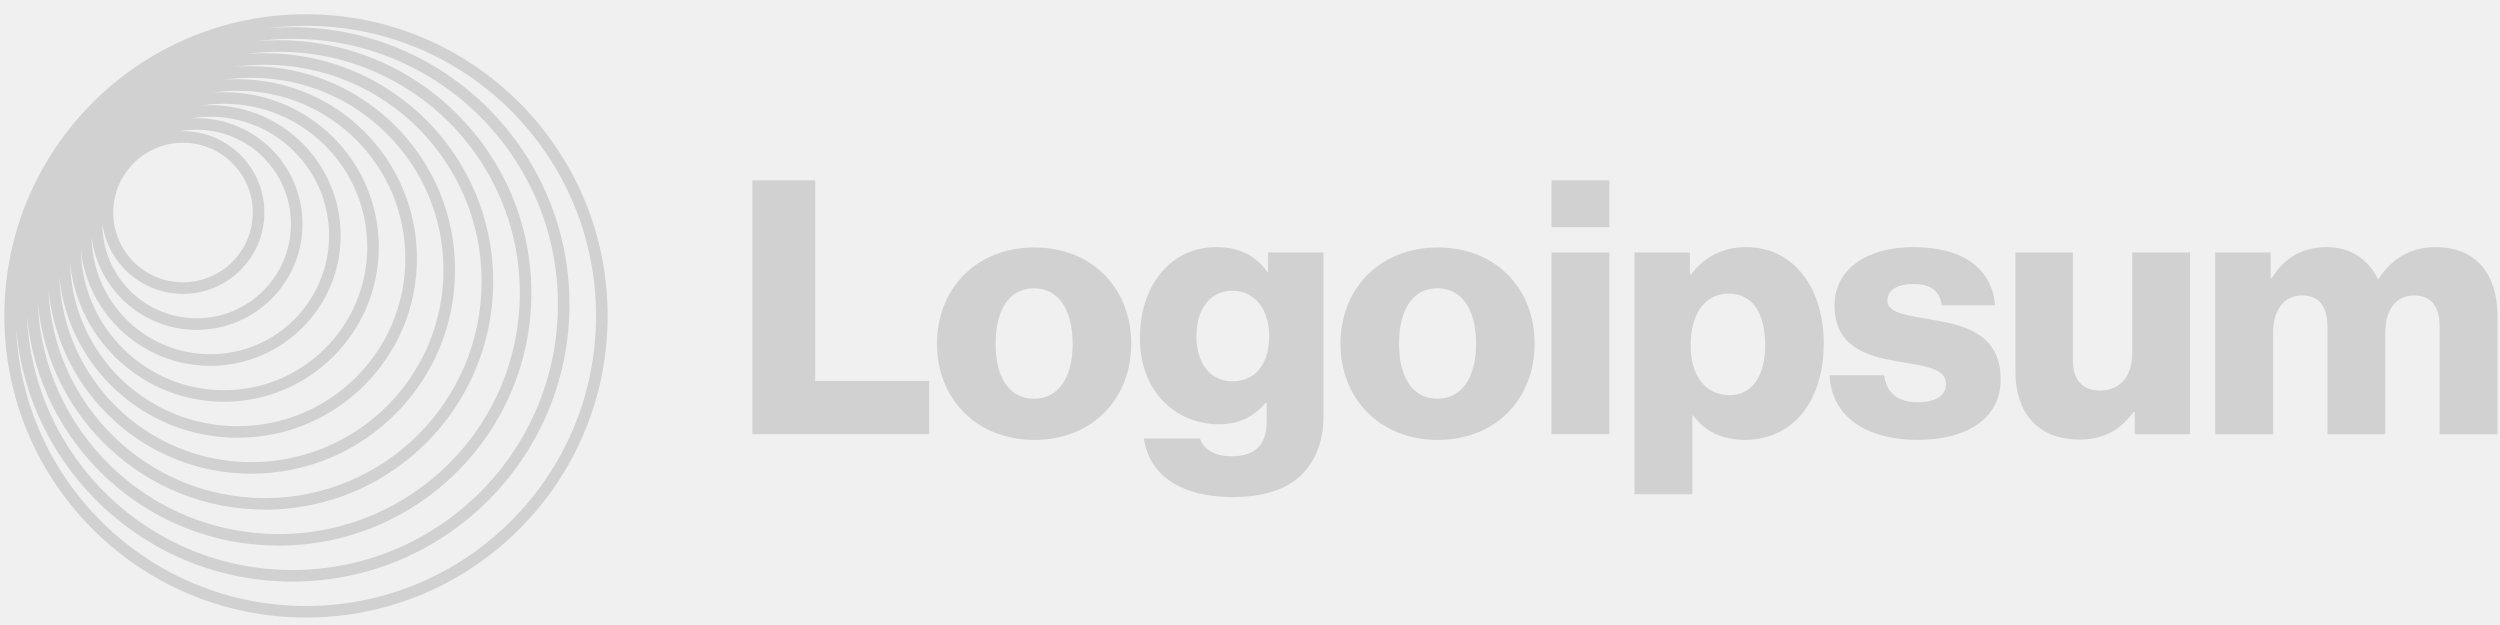
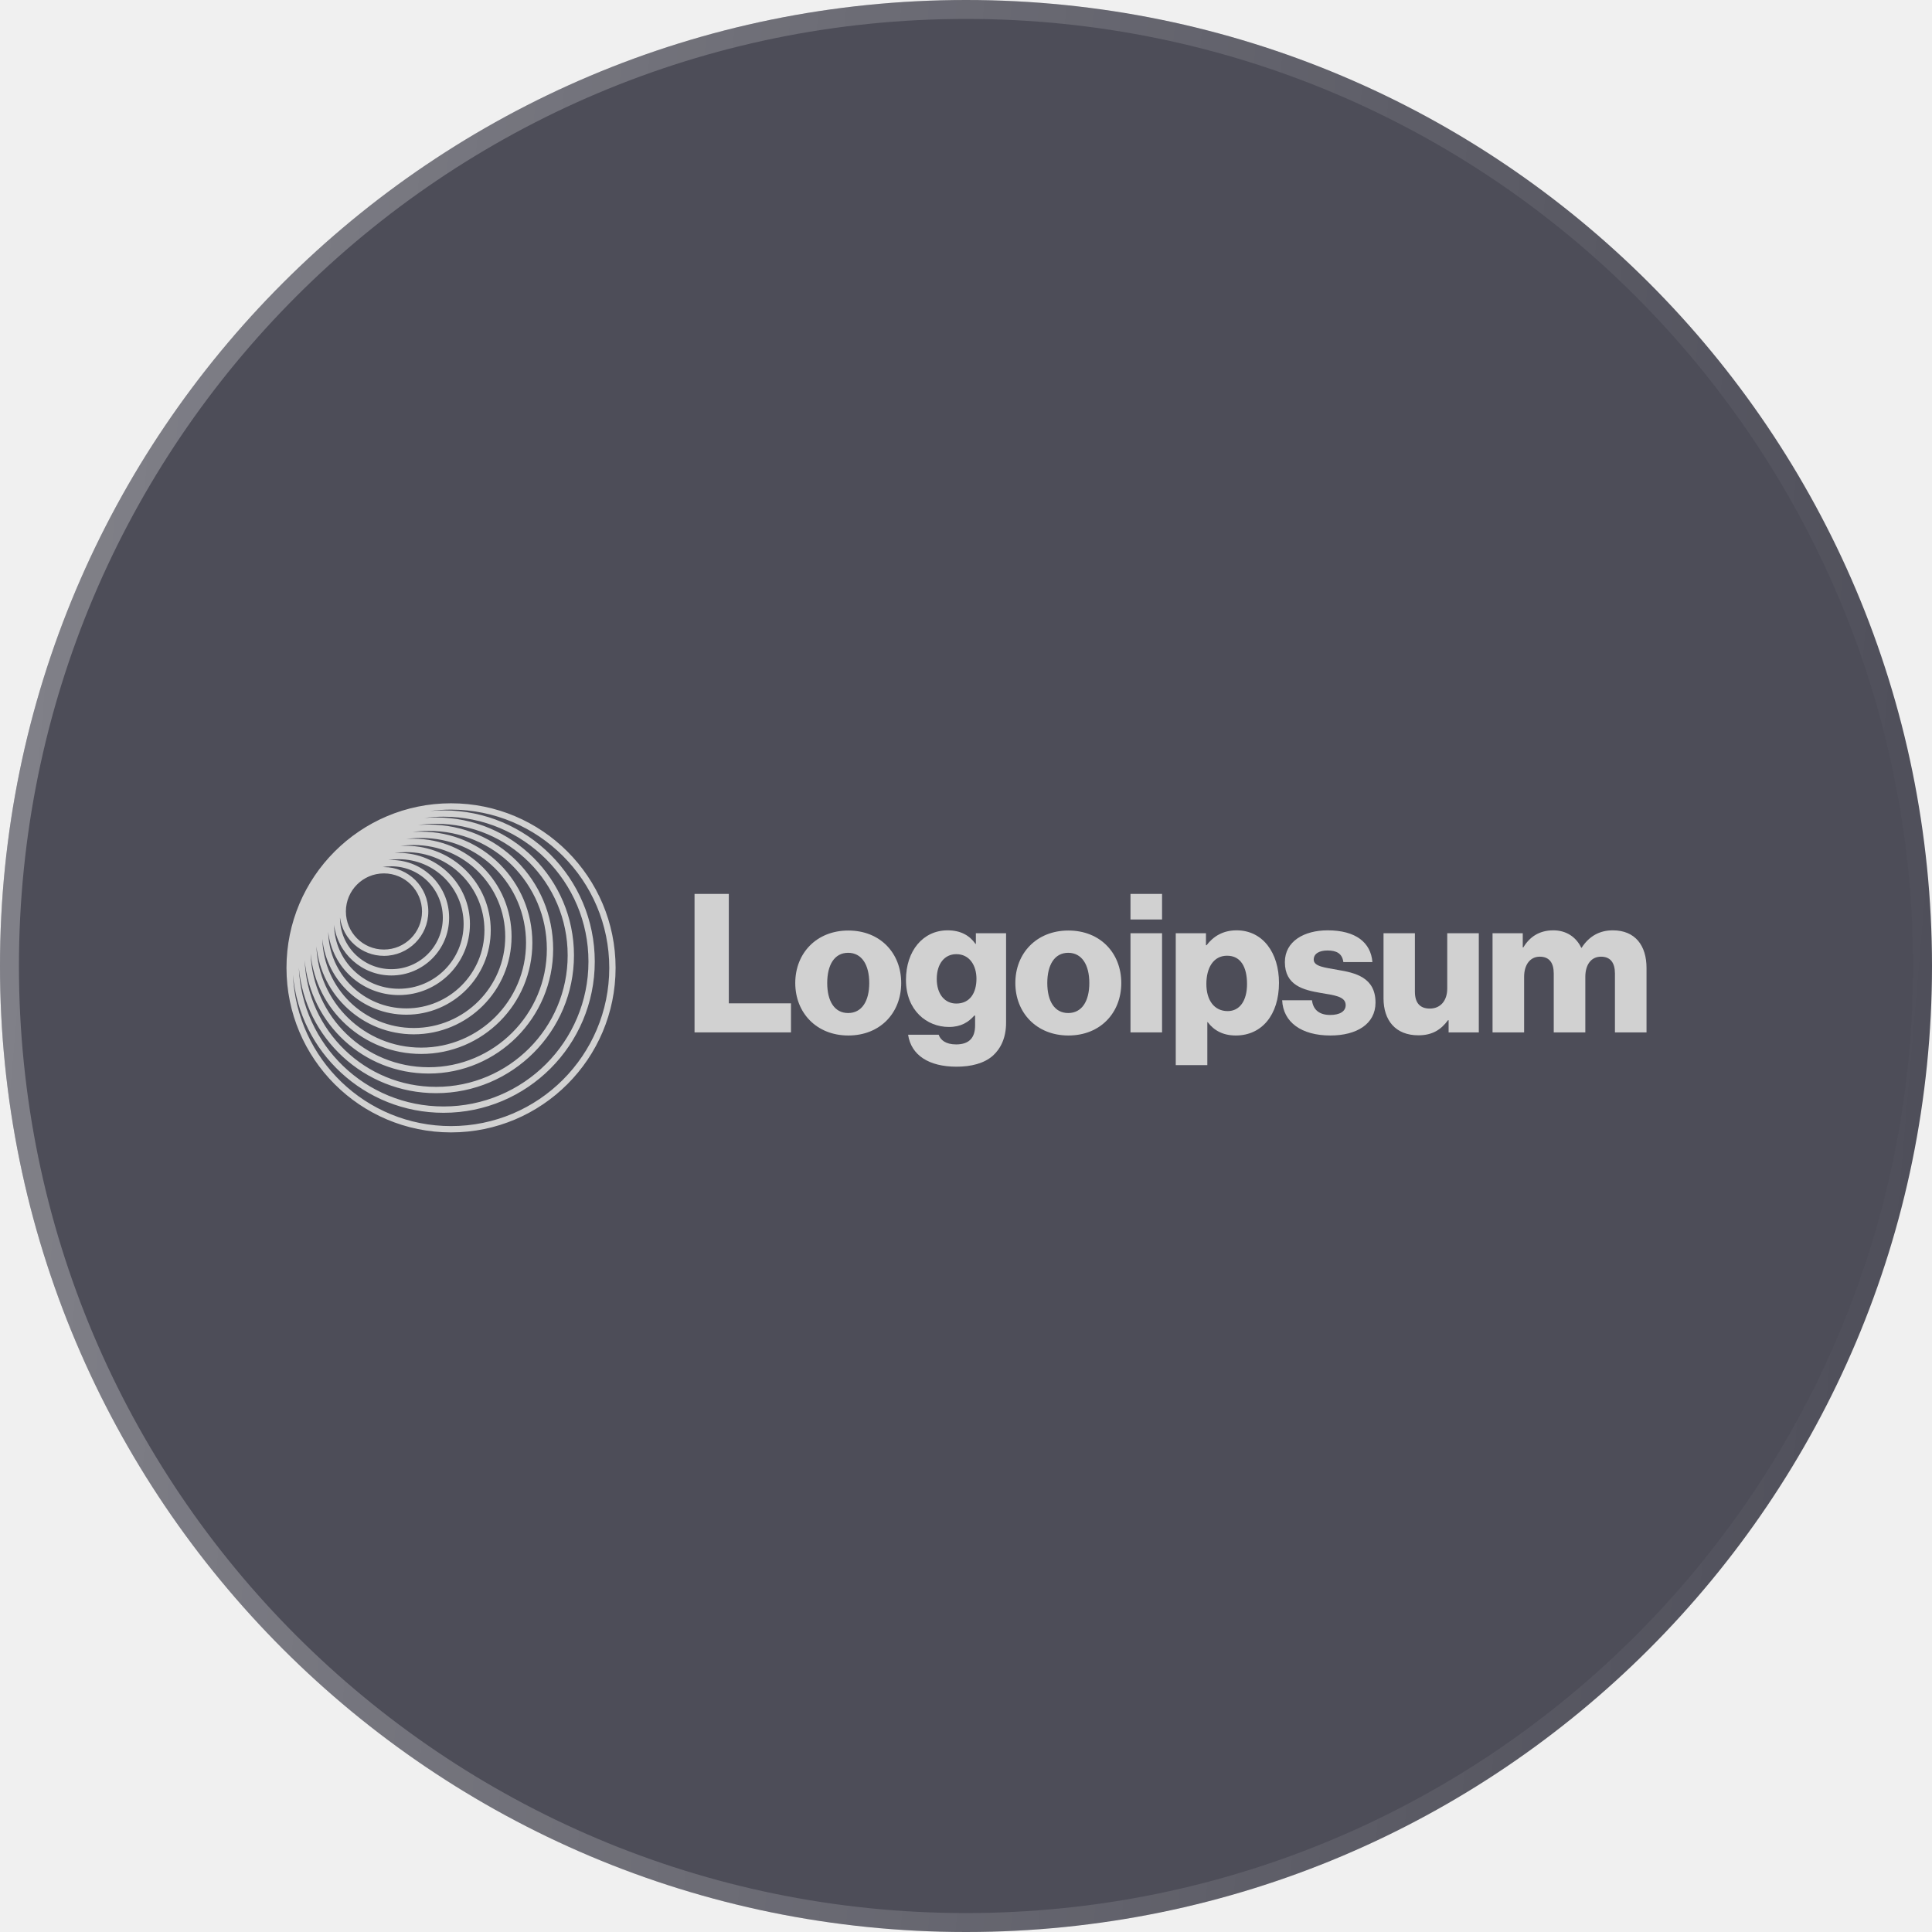
- <svg xmlns="http://www.w3.org/2000/svg" width="72" height="18" viewBox="0 0 72 18" fill="none">
-   <g clip-path="url(#clip0_43_1846)">
-     <path d="M21.668 12.505H26.76V10.971H23.478V5.194H21.668V12.505Z" fill="#D1D1D1" />
-     <path d="M29.777 11.483C29.051 11.483 28.673 10.849 28.673 9.898C28.673 8.947 29.051 8.303 29.777 8.303C30.503 8.303 30.892 8.947 30.892 9.898C30.892 10.849 30.503 11.483 29.777 11.483ZM29.787 12.669C31.474 12.669 32.579 11.473 32.579 9.898C32.579 8.323 31.474 7.127 29.787 7.127C28.11 7.127 26.986 8.323 26.986 9.898C26.986 11.473 28.11 12.669 29.787 12.669Z" fill="#D1D1D1" />
-     <path d="M35.499 14.316C36.276 14.316 36.961 14.142 37.421 13.733C37.84 13.354 38.116 12.782 38.116 11.994V7.271H36.521V7.833H36.501C36.194 7.393 35.724 7.117 35.029 7.117C33.73 7.117 32.83 8.201 32.83 9.735C32.83 11.34 33.924 12.219 35.1 12.219C35.734 12.219 36.133 11.964 36.44 11.616H36.48V12.138C36.48 12.771 36.184 13.14 35.478 13.14C34.926 13.14 34.65 12.905 34.558 12.628H32.943C33.106 13.722 34.057 14.316 35.499 14.316ZM35.489 10.982C34.865 10.982 34.456 10.471 34.456 9.684C34.456 8.886 34.865 8.375 35.489 8.375C36.184 8.375 36.552 8.968 36.552 9.673C36.552 10.41 36.215 10.982 35.489 10.982Z" fill="#D1D1D1" />
-     <path d="M41.396 11.483C40.67 11.483 40.292 10.849 40.292 9.898C40.292 8.947 40.67 8.303 41.396 8.303C42.122 8.303 42.511 8.947 42.511 9.898C42.511 10.849 42.122 11.483 41.396 11.483ZM41.406 12.669C43.093 12.669 44.198 11.473 44.198 9.898C44.198 8.323 43.093 7.127 41.406 7.127C39.73 7.127 38.605 8.323 38.605 9.898C38.605 11.473 39.73 12.669 41.406 12.669Z" fill="#D1D1D1" />
-     <path d="M44.684 12.505H46.351V7.27H44.684V12.505ZM44.684 6.544H46.351V5.194H44.684V6.544Z" fill="#D1D1D1" />
-     <path d="M47.074 14.234H48.741V11.964H48.761C49.089 12.403 49.569 12.669 50.244 12.669C51.614 12.669 52.524 11.585 52.524 9.888C52.524 8.313 51.675 7.117 50.285 7.117C49.569 7.117 49.058 7.434 48.7 7.904H48.669V7.271H47.074V14.234ZM49.815 11.381C49.099 11.381 48.69 10.798 48.69 9.949C48.69 9.101 49.058 8.457 49.784 8.457C50.5 8.457 50.837 9.05 50.837 9.949C50.837 10.839 50.449 11.381 49.815 11.381Z" fill="#D1D1D1" />
-     <path d="M55.238 12.669C56.608 12.669 57.62 12.076 57.62 10.931C57.62 9.592 56.536 9.356 55.616 9.203C54.951 9.08 54.358 9.029 54.358 8.661C54.358 8.334 54.675 8.181 55.084 8.181C55.544 8.181 55.861 8.324 55.923 8.794H57.456C57.375 7.761 56.577 7.117 55.094 7.117C53.857 7.117 52.835 7.69 52.835 8.794C52.835 10.021 53.806 10.266 54.716 10.42C55.411 10.543 56.045 10.594 56.045 11.064C56.045 11.401 55.728 11.585 55.227 11.585C54.675 11.585 54.328 11.33 54.266 10.808H52.692C52.743 11.964 53.704 12.669 55.238 12.669Z" fill="#D1D1D1" />
-     <path d="M59.884 12.659C60.61 12.659 61.07 12.373 61.448 11.861H61.479V12.506H63.074V7.271H61.407V10.195C61.407 10.819 61.06 11.248 60.487 11.248C59.956 11.248 59.7 10.931 59.7 10.358V7.271H58.044V10.706C58.044 11.872 58.677 12.659 59.884 12.659Z" fill="#D1D1D1" />
-     <path d="M63.799 12.506H65.466V9.571C65.466 8.947 65.772 8.508 66.294 8.508C66.795 8.508 67.03 8.835 67.03 9.397V12.506H68.697V9.571C68.697 8.947 68.993 8.508 69.525 8.508C70.026 8.508 70.261 8.835 70.261 9.397V12.506H71.928V9.101C71.928 7.925 71.335 7.117 70.148 7.117C69.474 7.117 68.911 7.403 68.502 8.037H68.482C68.216 7.475 67.695 7.117 67.009 7.117C66.253 7.117 65.752 7.475 65.425 8.017H65.394V7.271H63.799V12.506Z" fill="#D1D1D1" />
-     <path fill-rule="evenodd" clip-rule="evenodd" d="M8.812 0.41C13.61 0.41 17.5 4.3 17.5 9.098C17.5 13.896 13.61 17.785 8.812 17.785C4.014 17.785 0.125 13.896 0.125 9.098C0.125 4.3 4.014 0.41 8.812 0.41ZM17.166 9.098C17.166 4.484 13.426 0.744 8.812 0.744C8.44 0.744 8.074 0.768 7.714 0.815C7.946 0.795 8.181 0.784 8.419 0.784C12.827 0.784 16.401 4.358 16.401 8.767C16.401 13.176 12.827 16.75 8.419 16.75C4.245 16.75 0.819 13.546 0.466 9.464C0.658 13.908 4.321 17.452 8.812 17.452C13.426 17.452 17.166 13.711 17.166 9.098ZM16.068 8.767C16.068 4.543 12.643 1.118 8.419 1.118C8.076 1.118 7.738 1.14 7.407 1.184C7.611 1.167 7.817 1.158 8.025 1.158C12.045 1.158 15.303 4.417 15.303 8.436C15.303 12.456 12.045 15.714 8.025 15.714C4.225 15.714 1.105 12.801 0.776 9.086C0.943 13.162 4.301 16.416 8.419 16.416C12.643 16.416 16.068 12.992 16.068 8.767ZM8.025 1.492C11.861 1.492 14.97 4.601 14.97 8.436C14.97 12.271 11.861 15.381 8.025 15.381C4.279 15.381 1.225 12.414 1.086 8.701C1.387 12.052 4.203 14.678 7.632 14.678C11.262 14.678 14.204 11.736 14.204 8.106C14.204 4.476 11.262 1.533 7.632 1.533C7.444 1.533 7.258 1.541 7.074 1.556C7.385 1.514 7.703 1.492 8.025 1.492ZM13.871 8.106C13.871 4.66 11.078 1.866 7.632 1.866C7.341 1.866 7.054 1.886 6.774 1.925C6.927 1.913 7.082 1.907 7.238 1.907C10.479 1.907 13.106 4.534 13.106 7.775C13.106 11.015 10.479 13.643 7.238 13.643C4.188 13.643 1.681 11.315 1.397 8.339C1.52 11.677 4.264 14.345 7.632 14.345C11.078 14.345 13.871 11.552 13.871 8.106ZM7.238 2.24C10.294 2.24 12.772 4.718 12.772 7.775C12.772 10.831 10.294 13.309 7.238 13.309C4.242 13.309 1.801 10.928 1.706 7.955C1.963 10.566 4.165 12.607 6.845 12.607C9.696 12.607 12.008 10.295 12.008 7.444C12.008 4.592 9.696 2.281 6.845 2.281C6.714 2.281 6.584 2.286 6.456 2.295C6.711 2.259 6.972 2.24 7.238 2.24ZM11.674 7.444C11.674 4.776 9.512 2.614 6.845 2.614C6.601 2.614 6.362 2.632 6.128 2.667C6.235 2.659 6.342 2.655 6.451 2.655C8.913 2.655 10.909 4.651 10.909 7.113C10.909 9.575 8.913 11.571 6.451 11.571C4.144 11.571 2.246 9.819 2.017 7.572C2.085 10.18 4.22 12.274 6.845 12.274C9.512 12.274 11.674 10.111 11.674 7.444ZM6.451 2.989C8.729 2.989 10.576 4.835 10.576 7.113C10.576 9.391 8.729 11.238 6.451 11.238C4.202 11.238 2.374 9.438 2.328 7.2C2.535 9.076 4.126 10.536 6.058 10.536C8.13 10.536 9.811 8.855 9.811 6.782C9.811 4.71 8.13 3.029 6.058 3.029C5.978 3.029 5.9 3.032 5.822 3.037C6.027 3.005 6.237 2.989 6.451 2.989ZM9.477 6.782C9.477 4.894 7.946 3.363 6.058 3.363C5.868 3.363 5.682 3.378 5.501 3.408C5.555 3.405 5.609 3.403 5.664 3.403C7.347 3.403 8.712 4.768 8.712 6.452C8.712 8.135 7.347 9.5 5.664 9.5C4.107 9.5 2.823 8.333 2.638 6.826C2.662 8.695 4.184 10.202 6.058 10.202C7.946 10.202 9.477 8.671 9.477 6.782ZM5.664 3.737C7.163 3.737 8.379 4.952 8.379 6.452C8.379 7.951 7.163 9.167 5.664 9.167C4.164 9.167 2.949 7.951 2.949 6.452C2.949 6.448 2.949 6.445 2.949 6.441C3.105 7.584 4.085 8.464 5.27 8.464C6.564 8.464 7.614 7.415 7.614 6.121C7.614 4.827 6.564 3.778 5.27 3.778C5.241 3.778 5.212 3.778 5.183 3.779C5.339 3.751 5.5 3.737 5.664 3.737ZM7.28 6.121C7.28 5.011 6.38 4.111 5.27 4.111C4.16 4.111 3.261 5.011 3.261 6.121C3.261 7.231 4.16 8.131 5.27 8.131C6.38 8.131 7.28 7.231 7.28 6.121Z" fill="#D1D1D1" />
+ <svg xmlns="http://www.w3.org/2000/svg" width="102" height="102" viewBox="0 0 102 102" fill="none">
+   <circle cx="51" cy="51" r="51" fill="#252532" fill-opacity="0.8" />
+   <circle cx="51" cy="51" r="50.5" stroke="url(#paint0_linear_43_1691)" stroke-opacity="0.3" />
+   <g clip-path="url(#clip0_43_1691)">
+     <path d="M36.668 54.505H41.76V52.971H38.478V47.194H36.668V54.505Z" fill="#D1D1D1" />
+     <path d="M44.777 53.483C44.051 53.483 43.673 52.849 43.673 51.898C43.673 50.947 44.051 50.303 44.777 50.303C45.503 50.303 45.892 50.947 45.892 51.898C45.892 52.849 45.503 53.483 44.777 53.483ZM44.787 54.669C46.474 54.669 47.579 53.472 47.579 51.898C47.579 50.323 46.474 49.127 44.787 49.127C43.11 49.127 41.986 50.323 41.986 51.898C41.986 53.472 43.11 54.669 44.787 54.669Z" fill="#D1D1D1" />
+     <path d="M50.499 56.316C51.276 56.316 51.961 56.142 52.421 55.733C52.84 55.354 53.116 54.782 53.116 53.994V49.271H51.521V49.833H51.501C51.194 49.393 50.724 49.117 50.029 49.117C48.73 49.117 47.83 50.201 47.83 51.735C47.83 53.34 48.924 54.219 50.1 54.219C50.734 54.219 51.133 53.964 51.44 53.616H51.48V54.138C51.48 54.772 51.184 55.14 50.478 55.14C49.926 55.14 49.65 54.904 49.558 54.628H47.943C48.106 55.722 49.057 56.316 50.499 56.316ZM50.489 52.982C49.865 52.982 49.456 52.471 49.456 51.684C49.456 50.886 49.865 50.375 50.489 50.375C51.184 50.375 51.552 50.968 51.552 51.673C51.552 52.41 51.215 52.982 50.489 52.982Z" fill="#D1D1D1" />
+     <path d="M56.396 53.483C55.67 53.483 55.292 52.849 55.292 51.898C55.292 50.947 55.67 50.303 56.396 50.303C57.122 50.303 57.511 50.947 57.511 51.898C57.511 52.849 57.122 53.483 56.396 53.483ZM56.406 54.669C58.093 54.669 59.198 53.472 59.198 51.898C59.198 50.323 58.093 49.127 56.406 49.127C54.73 49.127 53.605 50.323 53.605 51.898C53.605 53.472 54.73 54.669 56.406 54.669Z" fill="#D1D1D1" />
+     <path d="M59.684 54.505H61.351V49.27H59.684V54.505ZM59.684 48.544H61.351V47.194H59.684V48.544Z" fill="#D1D1D1" />
+     <path d="M62.074 56.234H63.741V53.964H63.761C64.089 54.403 64.569 54.669 65.244 54.669C66.614 54.669 67.524 53.585 67.524 51.888C67.524 50.313 66.675 49.117 65.285 49.117C64.569 49.117 64.058 49.434 63.7 49.904H63.669V49.271H62.074V56.234ZM64.815 53.381C64.099 53.381 63.69 52.798 63.69 51.95C63.69 51.101 64.058 50.457 64.784 50.457C65.5 50.457 65.837 51.05 65.837 51.95C65.837 52.839 65.448 53.381 64.815 53.381Z" fill="#D1D1D1" />
+     <path d="M70.238 54.669C71.608 54.669 72.62 54.076 72.62 52.931C72.62 51.592 71.536 51.356 70.616 51.203C69.951 51.08 69.358 51.029 69.358 50.661C69.358 50.334 69.675 50.181 70.084 50.181C70.544 50.181 70.861 50.324 70.923 50.794H72.456C72.375 49.761 71.577 49.117 70.094 49.117C68.857 49.117 67.835 49.69 67.835 50.794C67.835 52.021 68.806 52.266 69.716 52.42C70.412 52.542 71.045 52.594 71.045 53.064C71.045 53.401 70.728 53.585 70.227 53.585C69.675 53.585 69.328 53.33 69.266 52.808H67.692C67.743 53.964 68.704 54.669 70.238 54.669Z" fill="#D1D1D1" />
+     <path d="M74.884 54.659C75.61 54.659 76.07 54.373 76.448 53.861H76.479V54.506H78.074V49.27H76.407V52.195C76.407 52.819 76.06 53.248 75.487 53.248C74.956 53.248 74.7 52.931 74.7 52.358V49.27H73.043V52.706C73.043 53.872 73.677 54.659 74.884 54.659Z" fill="#D1D1D1" />
+     <path d="M78.799 54.506H80.466V51.571C80.466 50.947 80.772 50.508 81.294 50.508C81.795 50.508 82.03 50.835 82.03 51.397V54.506H83.697V51.571C83.697 50.947 83.993 50.508 84.525 50.508C85.026 50.508 85.261 50.835 85.261 51.397V54.506H86.928V51.101C86.928 49.925 86.335 49.117 85.148 49.117C84.474 49.117 83.911 49.404 83.502 50.037H83.482C83.216 49.475 82.695 49.117 82.009 49.117C81.253 49.117 80.752 49.475 80.425 50.017H80.394V49.271H78.799V54.506Z" fill="#D1D1D1" />
+     <path fill-rule="evenodd" clip-rule="evenodd" d="M23.812 42.41C28.61 42.41 32.5 46.3 32.5 51.098C32.5 55.895 28.61 59.785 23.812 59.785C19.014 59.785 15.125 55.895 15.125 51.098C15.125 46.3 19.014 42.41 23.812 42.41ZM32.166 51.098C32.166 46.484 28.426 42.744 23.812 42.744C23.44 42.744 23.074 42.768 22.714 42.815C22.946 42.795 23.181 42.784 23.419 42.784C27.827 42.784 31.401 46.358 31.401 50.767C31.401 55.176 27.827 58.75 23.419 58.75C19.245 58.75 15.819 55.546 15.466 51.464C15.658 55.908 19.321 59.452 23.812 59.452C28.426 59.452 32.166 55.711 32.166 51.098ZM31.068 50.767C31.068 46.542 27.643 43.118 23.419 43.118C23.076 43.118 22.738 43.14 22.407 43.184C22.611 43.167 22.817 43.158 23.025 43.158C27.045 43.158 30.303 46.417 30.303 50.436C30.303 54.456 27.045 57.714 23.025 57.714C19.225 57.714 16.105 54.801 15.776 51.086C15.943 55.163 19.301 58.416 23.419 58.416C27.643 58.416 31.068 54.992 31.068 50.767ZM23.025 43.492C26.861 43.492 29.97 46.601 29.97 50.436C29.97 54.271 26.861 57.381 23.025 57.381C19.279 57.381 16.225 54.414 16.086 50.702C16.387 54.052 19.203 56.678 22.632 56.678C26.262 56.678 29.204 53.736 29.204 50.106C29.204 46.476 26.262 43.533 22.632 43.533C22.444 43.533 22.258 43.541 22.074 43.556C22.385 43.514 22.703 43.492 23.025 43.492ZM28.871 50.106C28.871 46.66 26.078 43.866 22.632 43.866C22.341 43.866 22.054 43.886 21.774 43.925C21.927 43.913 22.082 43.907 22.238 43.907C25.479 43.907 28.106 46.534 28.106 49.775C28.106 53.015 25.479 55.643 22.238 55.643C19.188 55.643 16.681 53.315 16.397 50.339C16.52 53.677 19.264 56.345 22.632 56.345C26.078 56.345 28.871 53.551 28.871 50.106ZM22.238 44.24C25.294 44.24 27.772 46.718 27.772 49.775C27.772 52.831 25.294 55.309 22.238 55.309C19.242 55.309 16.801 52.928 16.706 49.955C16.963 52.566 19.165 54.607 21.845 54.607C24.696 54.607 27.008 52.295 27.008 49.444C27.008 46.592 24.696 44.281 21.845 44.281C21.714 44.281 21.584 44.285 21.456 44.295C21.711 44.259 21.972 44.24 22.238 44.24ZM26.674 49.444C26.674 46.776 24.512 44.614 21.845 44.614C21.601 44.614 21.362 44.632 21.128 44.667C21.235 44.659 21.342 44.655 21.451 44.655C23.913 44.655 25.909 46.651 25.909 49.113C25.909 51.575 23.913 53.571 21.451 53.571C19.144 53.571 17.246 51.819 17.017 49.572C17.085 52.18 19.22 54.273 21.845 54.273C24.512 54.273 26.674 52.111 26.674 49.444ZM21.451 44.989C23.729 44.989 25.576 46.835 25.576 49.113C25.576 51.391 23.729 53.238 21.451 53.238C19.202 53.238 17.374 51.438 17.328 49.2C17.535 51.076 19.126 52.535 21.058 52.535C23.131 52.535 24.811 50.855 24.811 48.782C24.811 46.71 23.131 45.029 21.058 45.029C20.978 45.029 20.9 45.032 20.822 45.036C21.027 45.005 21.237 44.989 21.451 44.989ZM24.477 48.782C24.477 46.894 22.946 45.363 21.058 45.363C20.868 45.363 20.682 45.378 20.501 45.408C20.555 45.405 20.609 45.404 20.664 45.404C22.347 45.404 23.712 46.768 23.712 48.452C23.712 50.135 22.347 51.5 20.664 51.5C19.107 51.5 17.823 50.333 17.638 48.827C17.662 50.695 19.184 52.202 21.058 52.202C22.946 52.202 24.477 50.671 24.477 48.782ZM20.664 45.737C22.163 45.737 23.379 46.952 23.379 48.452C23.379 49.951 22.163 51.167 20.664 51.167C19.164 51.167 17.949 49.951 17.949 48.452C17.949 48.448 17.949 48.445 17.949 48.441C18.105 49.584 19.085 50.464 20.27 50.464C21.564 50.464 22.613 49.415 22.613 48.121C22.613 46.827 21.564 45.778 20.27 45.778C20.241 45.778 20.212 45.778 20.183 45.779C20.339 45.752 20.5 45.737 20.664 45.737ZM22.28 48.121C22.28 47.011 21.38 46.111 20.27 46.111C19.16 46.111 18.261 47.011 18.261 48.121C18.261 49.231 19.16 50.131 20.27 50.131C21.38 50.131 22.28 49.231 22.28 48.121Z" fill="#D1D1D1" />
  </g>
  <defs>
-     <clipPath id="clip0_43_1846">
-       <rect width="72" height="17.893" fill="white" />
+     <linearGradient id="paint0_linear_43_1691" x1="-1.07003e-06" y1="-3.685" x2="110.285" y2="5.815" gradientUnits="userSpaceOnUse">
+       <stop stop-color="white" />
+       <stop offset="1" stop-color="white" stop-opacity="0" />
+     </linearGradient>
+     <clipPath id="clip0_43_1691">
+       <rect width="72" height="17.893" fill="white" transform="translate(15 42)" />
    </clipPath>
  </defs>
</svg>
